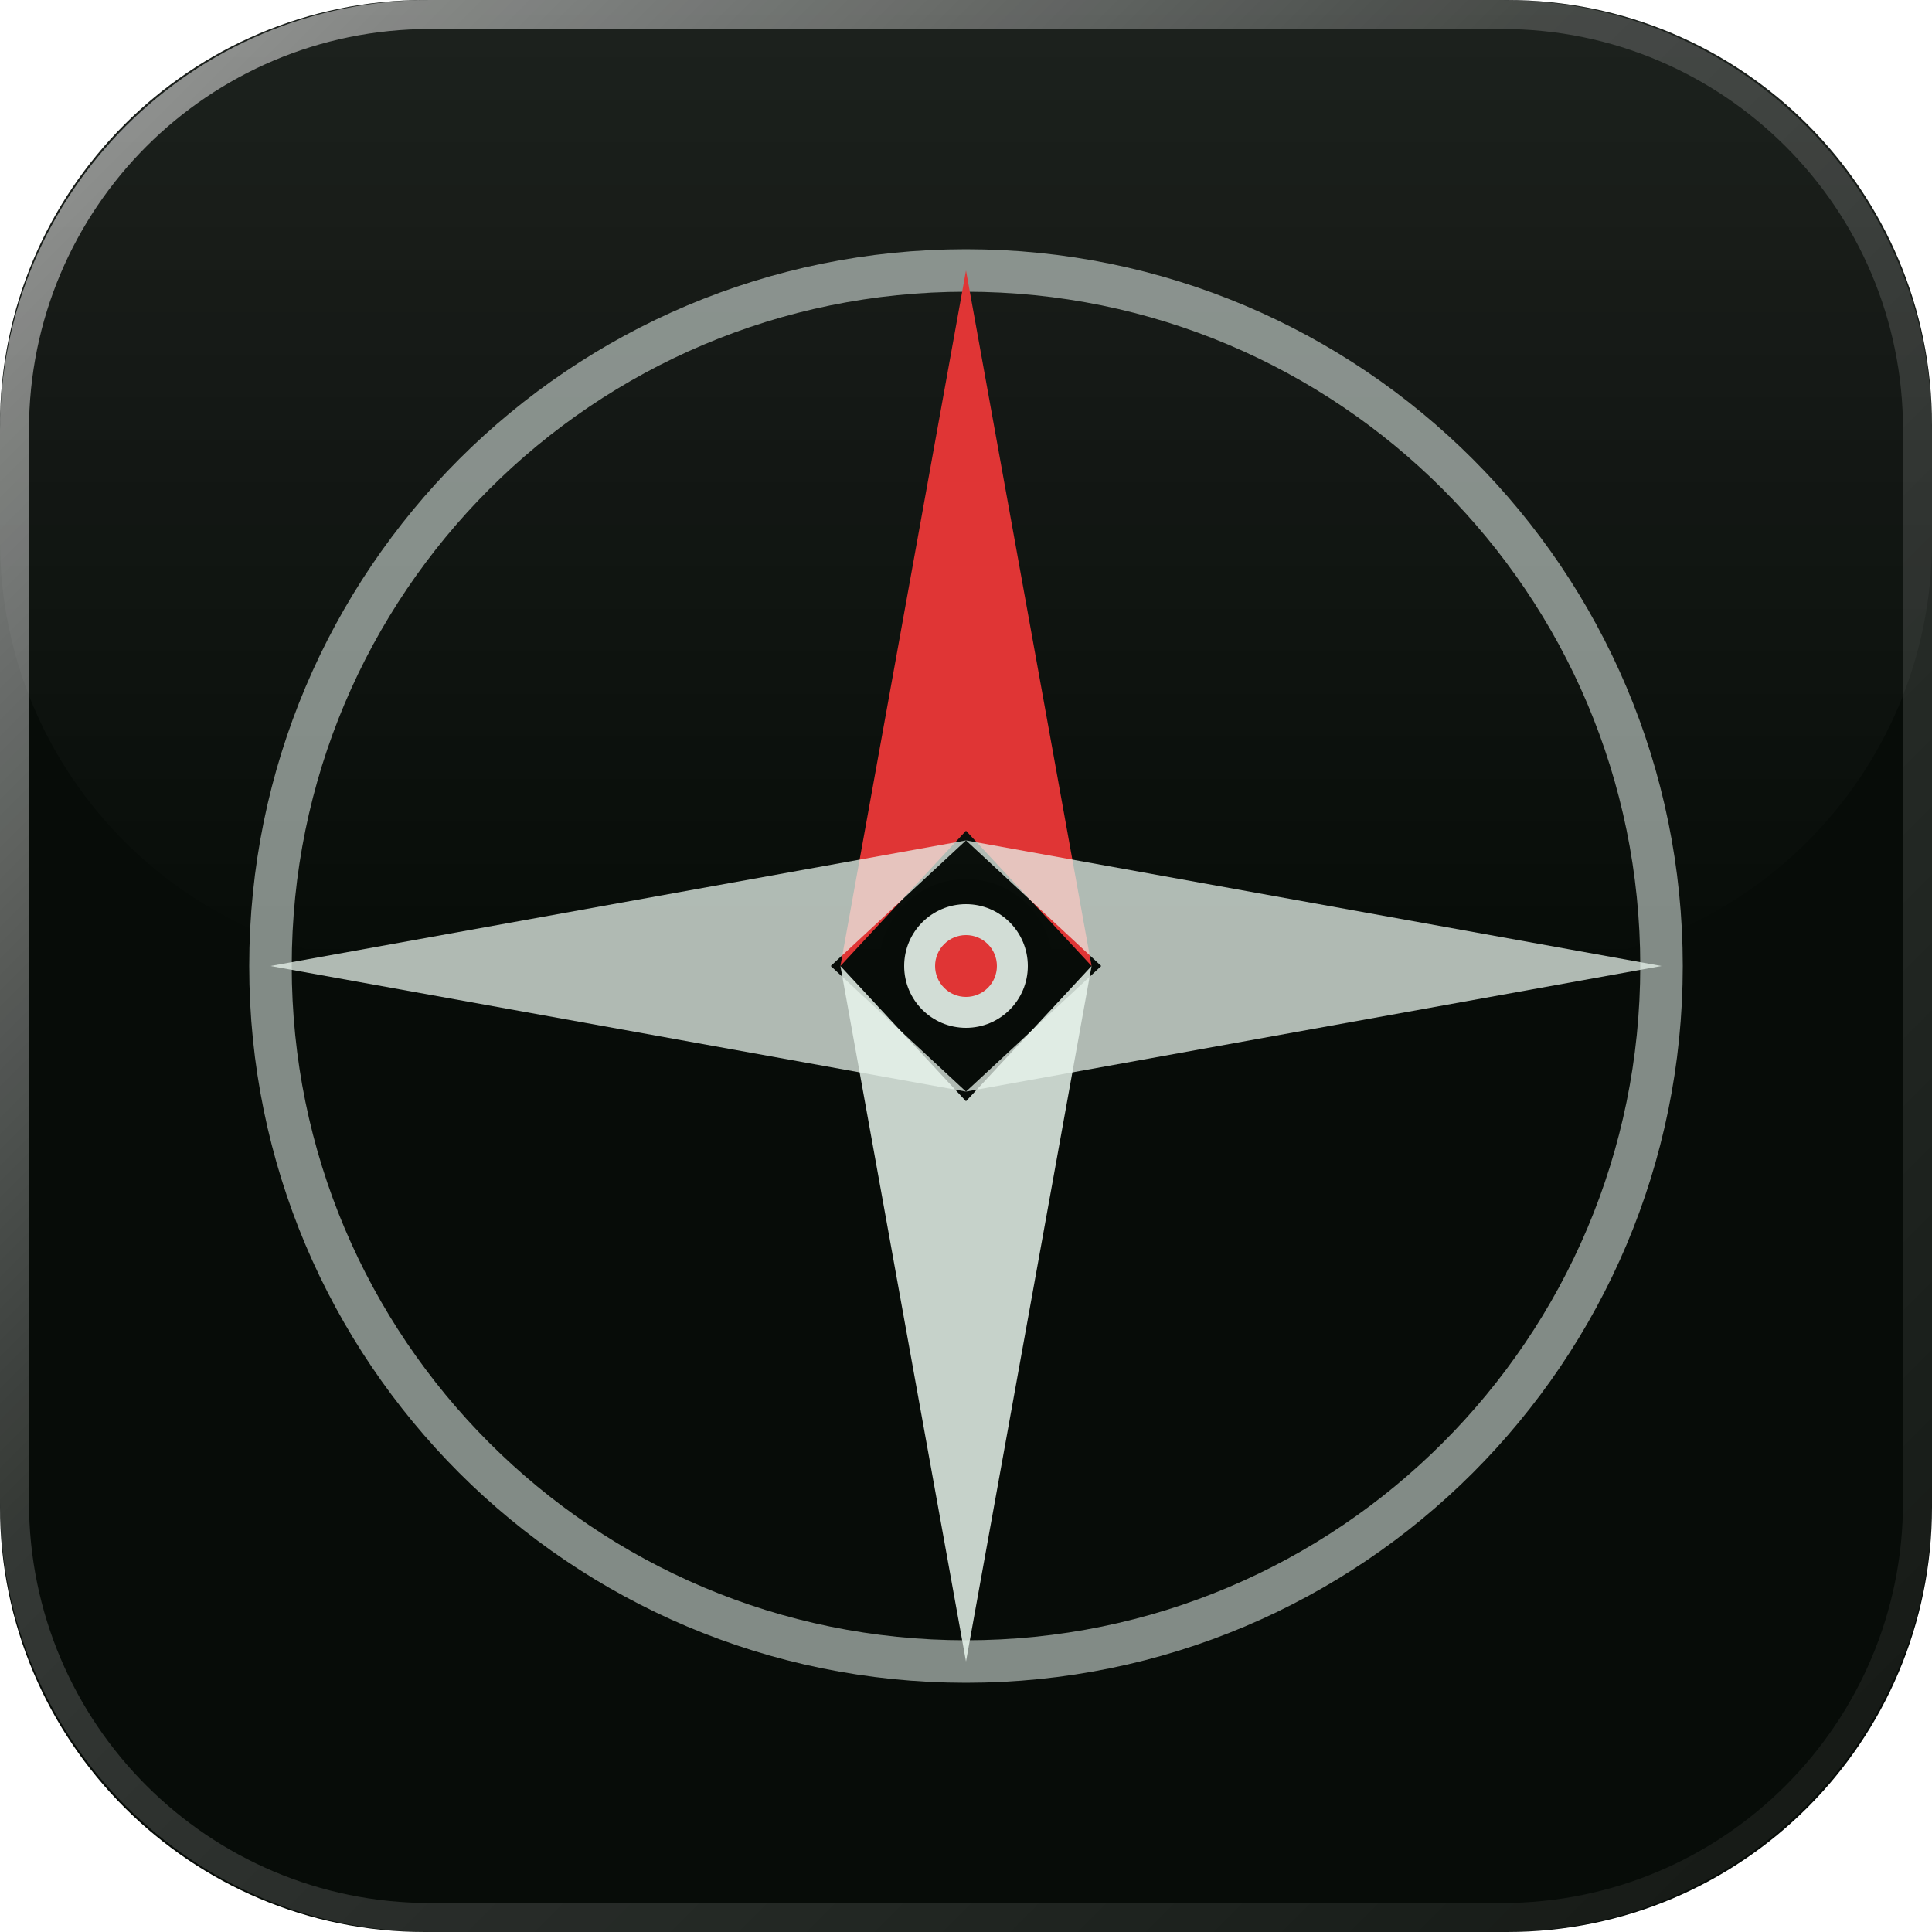
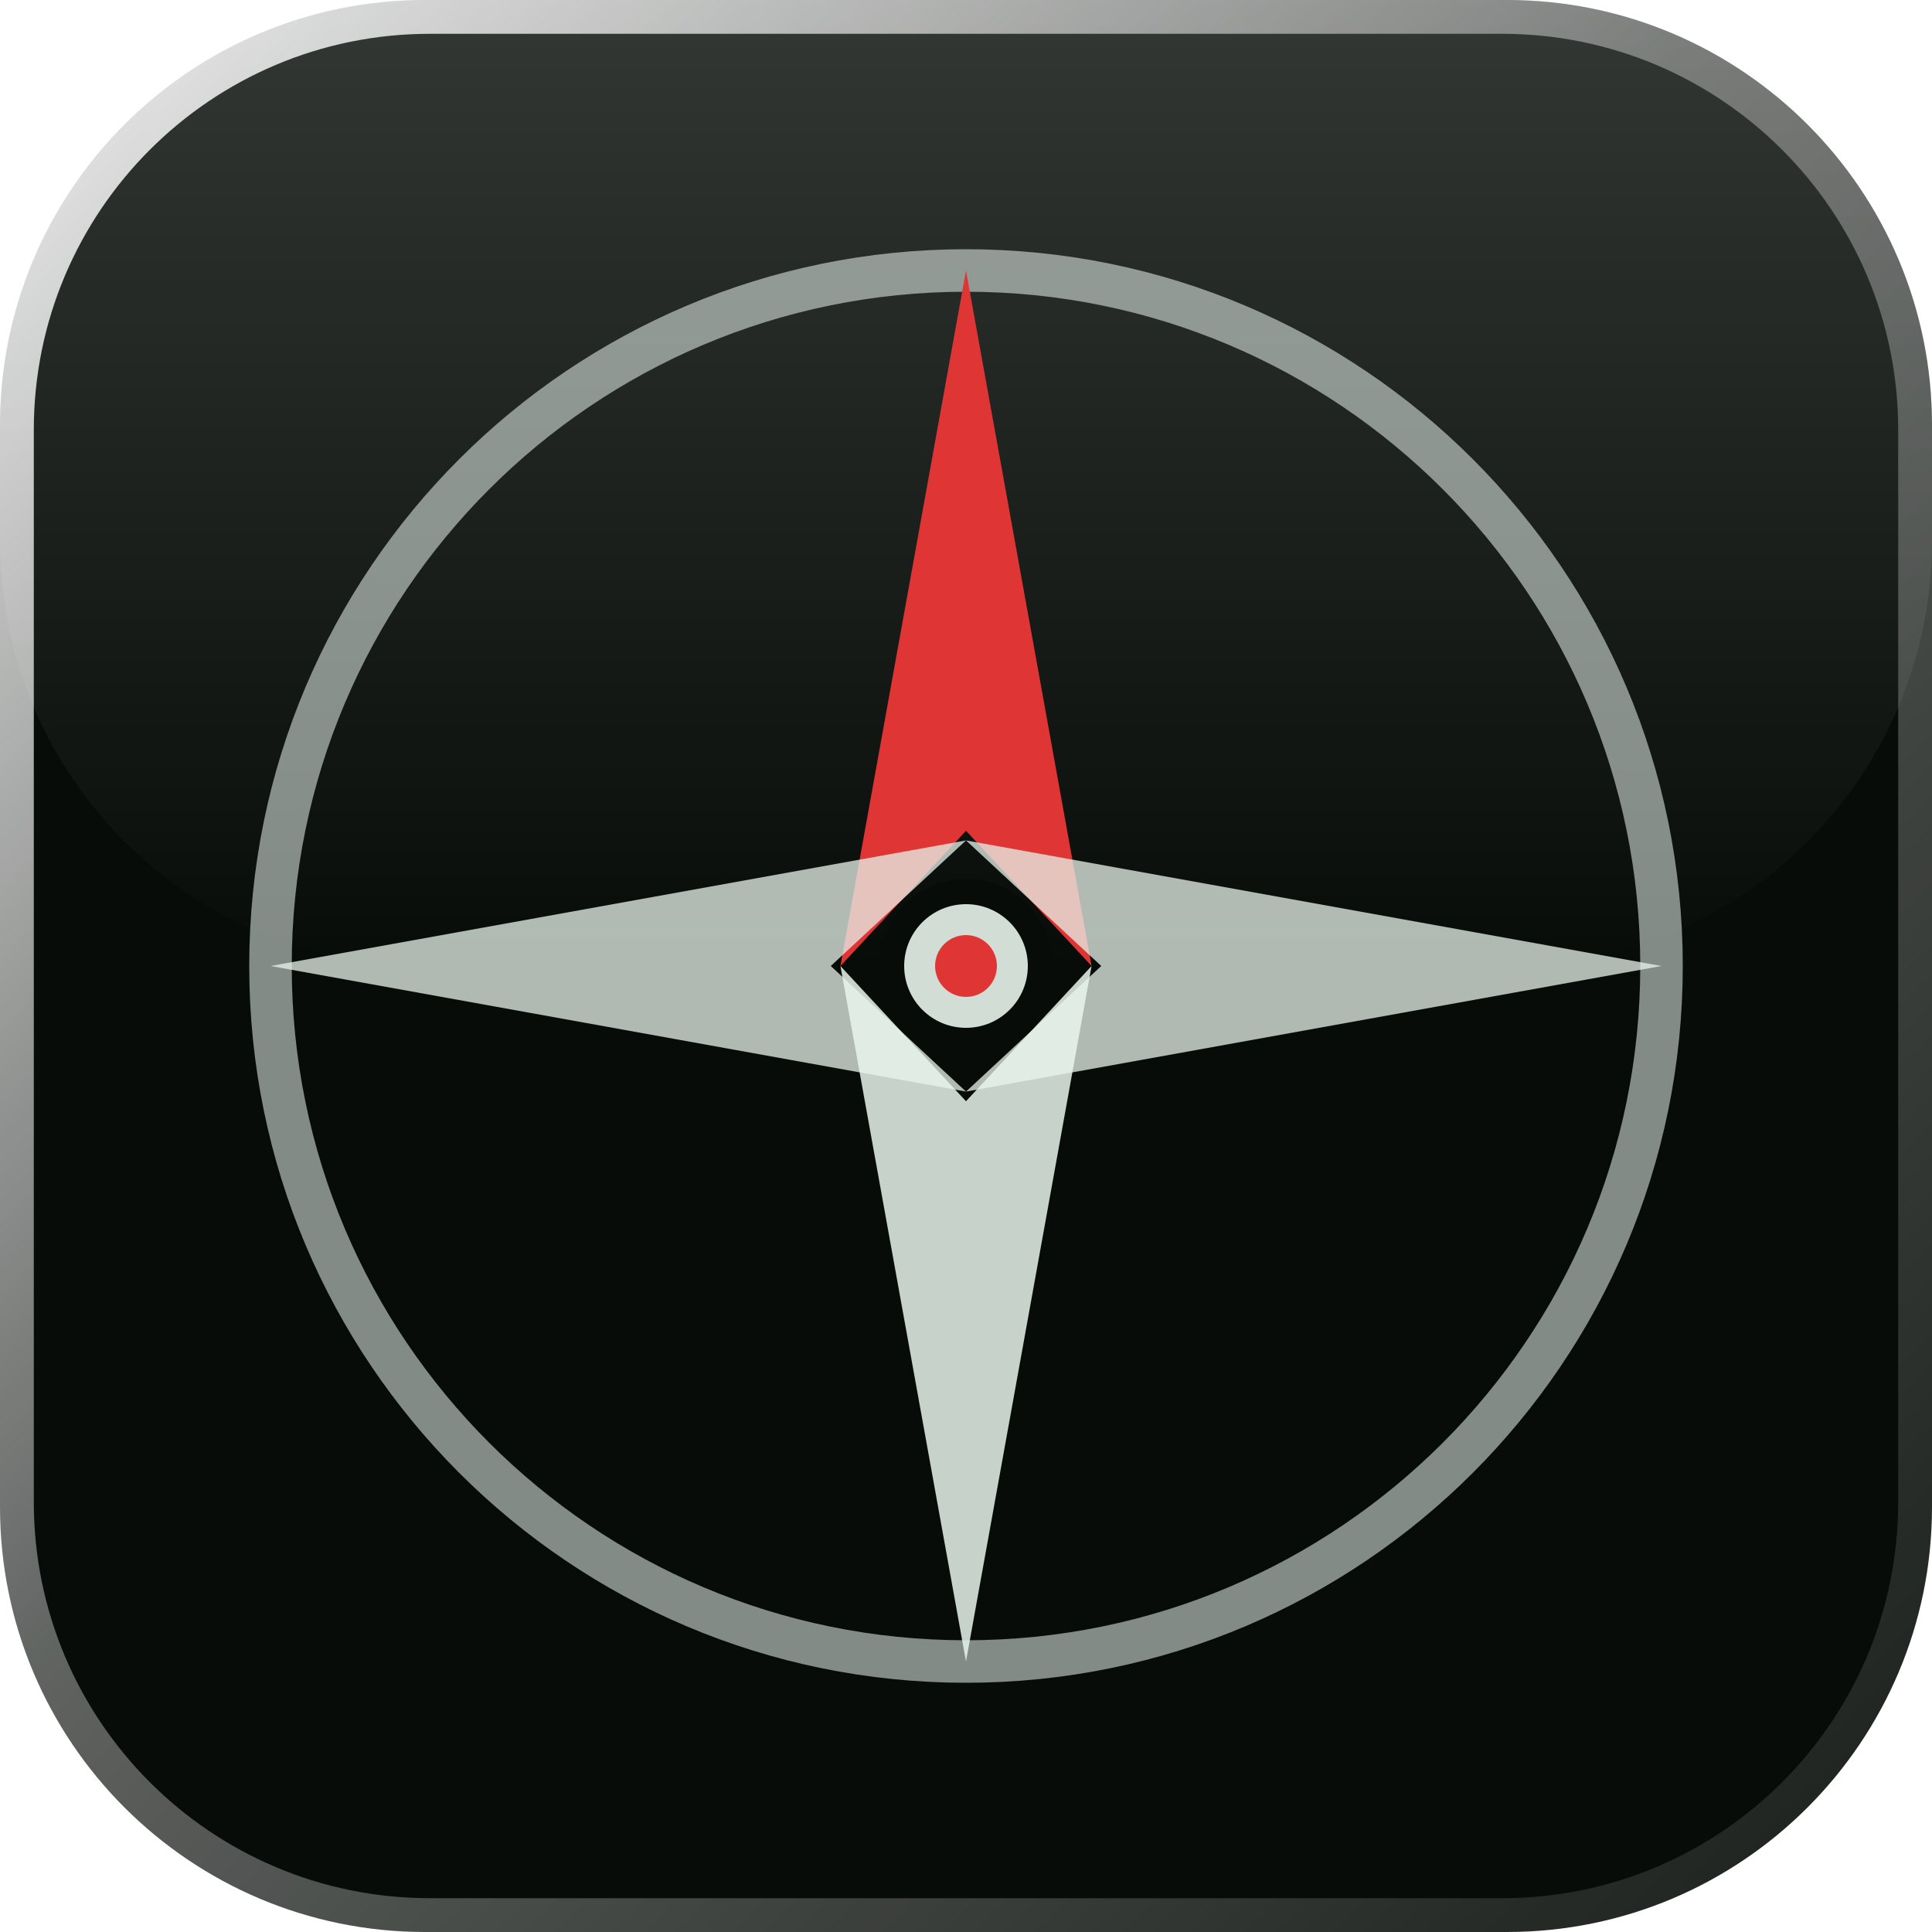
<svg xmlns="http://www.w3.org/2000/svg" viewBox="0 0 100 100">
  <defs>
    <linearGradient id="glass-border" x1="0" y1="0" x2="1" y2="1">
-       <stop offset="0%" stop-color="#ffffff" stop-opacity="0.55" />
-       <stop offset="40%" stop-color="#ffffff" stop-opacity="0.18" />
-       <stop offset="100%" stop-color="#ffffff" stop-opacity="0.05" />
+       <stop offset="0%" stop-color="#ffffff" stop-opacity="0.9" />
+       <stop offset="45%" stop-color="#ffffff" stop-opacity="0.35" />
+       <stop offset="100%" stop-color="#ffffff" stop-opacity="0.08" />
    </linearGradient>
    <linearGradient id="top-sheen" x1="0" y1="0" x2="0" y2="1">
-       <stop offset="0%" stop-color="#ffffff" stop-opacity="0.09" />
+       <stop offset="0%" stop-color="#ffffff" stop-opacity="0.18" />
      <stop offset="100%" stop-color="#ffffff" stop-opacity="0" />
    </linearGradient>
    <clipPath id="clip">
      <rect width="100" height="100" rx="22" />
    </clipPath>
  </defs>
  <rect width="100" height="100" rx="22" fill="#070c08" />
  <circle cx="50" cy="50" r="36" fill="none" stroke="#e8f4ec" stroke-width="2.2" opacity="0.55" />
-   <rect x="0.75" y="0.75" width="98.5" height="98.5" rx="21.5" fill="none" stroke="url(#glass-border)" stroke-width="1.5" />
+   <rect x="0.75" y="0.75" width="98.5" height="98.5" rx="21.5" fill="none" stroke="url(#glass-border)" stroke-width="2" />
  <rect x="0" y="0" width="100" height="50" rx="22" fill="url(#top-sheen)" clip-path="url(#clip)" />
  <path d="M50 14 L56.5 50 L50 43 L43.5 50 Z" fill="#e03535" />
  <path d="M50 86 L43.5 50 L50 57 L56.5 50 Z" fill="#e8f4ec" opacity="0.85" />
  <path d="M86 50 L50 43.5 L57 50 L50 56.5 Z" fill="#e8f4ec" opacity="0.75" />
  <path d="M14 50 L50 56.5 L43 50 L50 43.5 Z" fill="#e8f4ec" opacity="0.75" />
  <circle cx="50" cy="50" r="4.5" fill="#070c08" />
  <circle cx="50" cy="50" r="3.2" fill="#e8f4ec" opacity="0.9" />
  <circle cx="50" cy="50" r="1.6" fill="#e03535" />
</svg>
